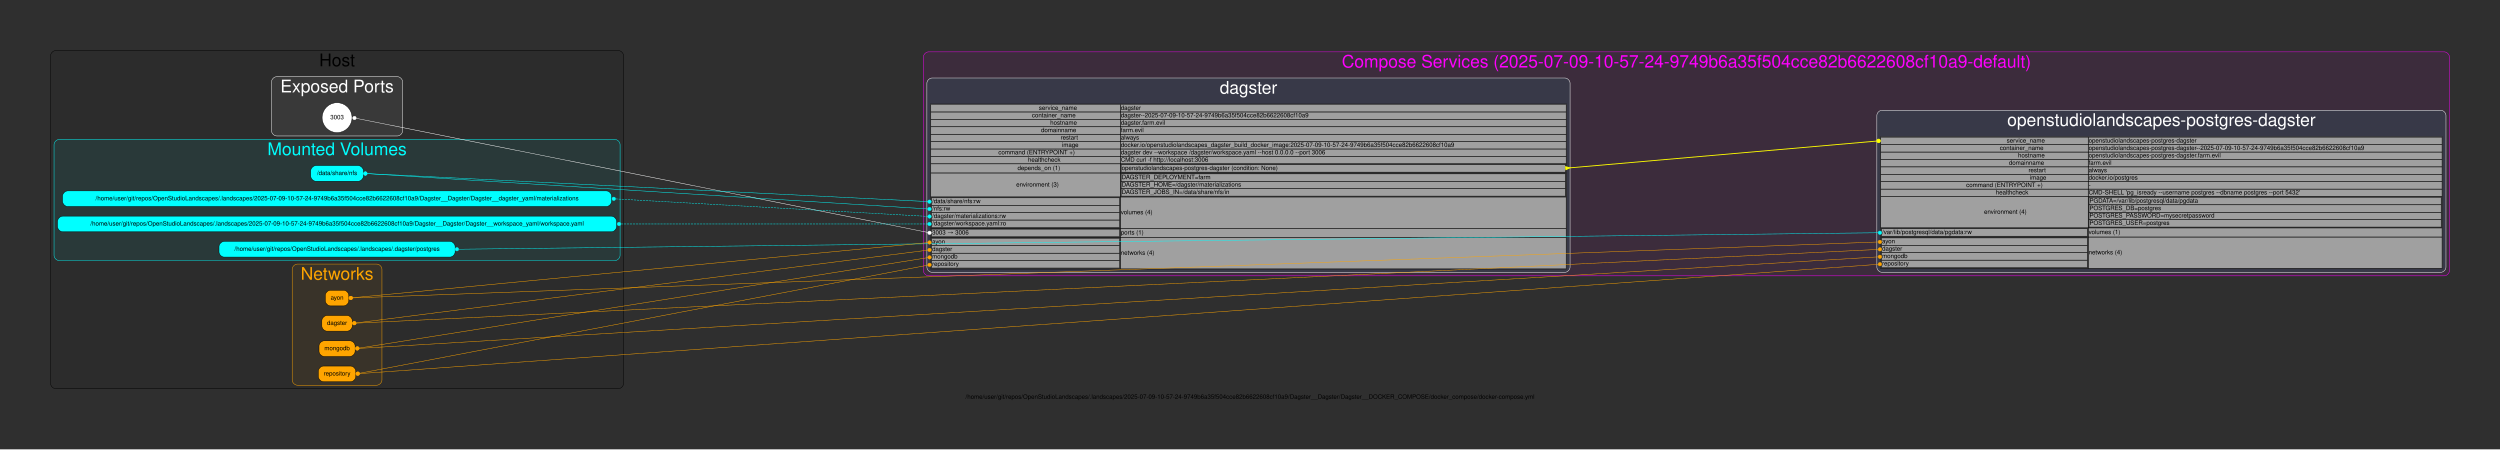
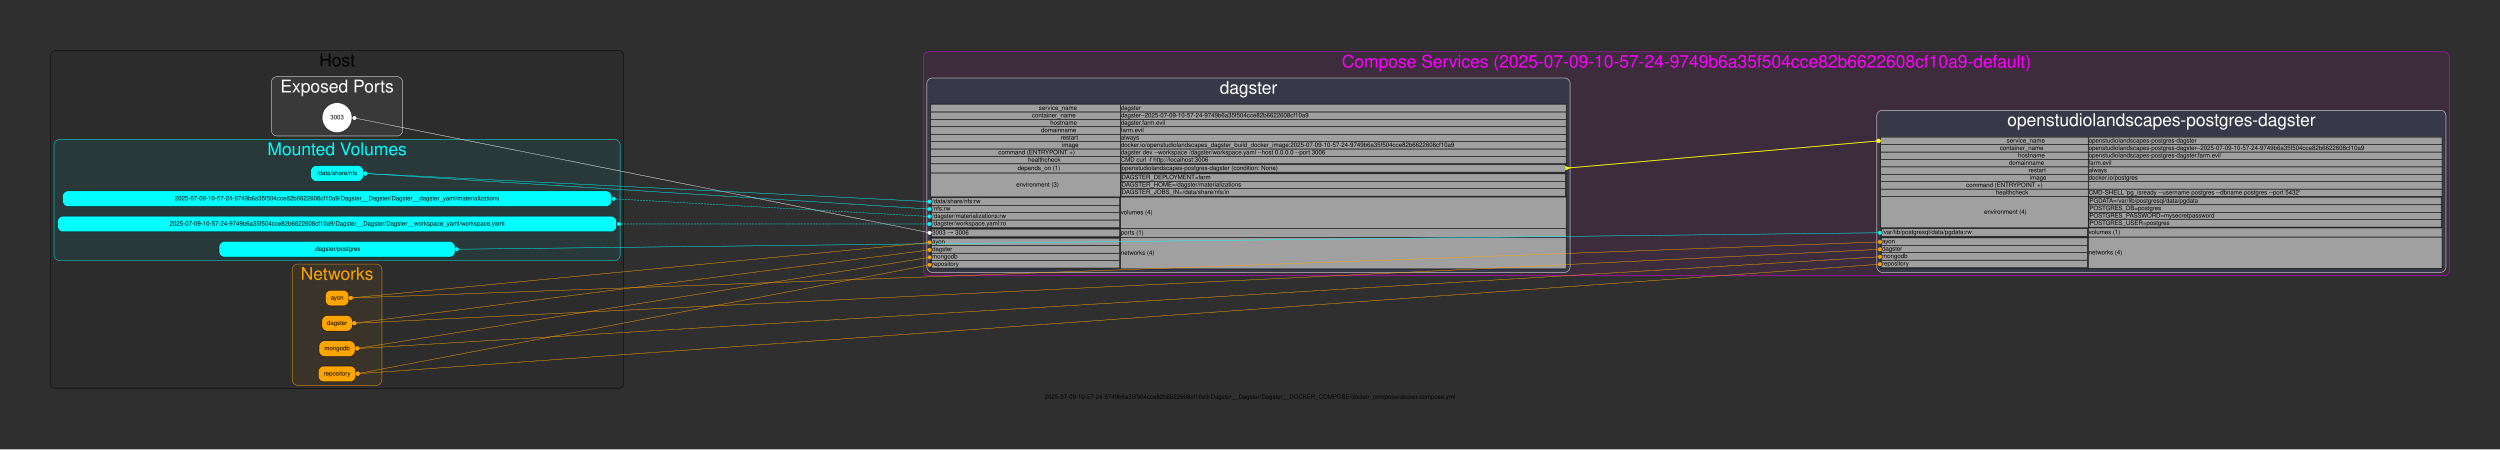
<svg xmlns="http://www.w3.org/2000/svg" width="5737pt" height="1031pt" viewBox="0.00 0.00 5737.00 1031.00">
  <g id="graph0" class="graph" transform="scale(1 1) rotate(0) translate(108 923)">
    <polygon fill="#2f2f2f" stroke="transparent" points="-108,108 -108,-923 5629,-923 5629,108 -108,108" />
-     <text text-anchor="middle" x="2760.5" y="-7.8" font-family="Helvetica,sans-Serif" font-size="14.00">/home/user/git/repos/OpenStudioLandscapes/.landscapes/2025-07-09-10-57-24-9749b6a35f504cce82b6622608cf10a9/Dagster__Dagster/Dagster__DOCKER_COMPOSE/docker_compose/docker-compose.yml</text>
+     <text text-anchor="middle" x="2760.5" y="-7.8" font-family="Helvetica,sans-Serif" font-size="14.00">2025-07-09-10-57-24-9749b6a35f504cce82b6622608cf10a9/Dagster__Dagster/Dagster__DOCKER_COMPOSE/docker_compose/docker-compose.yml</text>
    <g id="clust1" class="cluster">
      <path fill="#ff00ff" fill-opacity="0.063" stroke="#ff00ff" d="M2023,-290C2023,-290 5501,-290 5501,-290 5507,-290 5513,-296 5513,-302 5513,-302 5513,-792 5513,-792 5513,-798 5507,-804 5501,-804 5501,-804 2023,-804 2023,-804 2017,-804 2011,-798 2011,-792 2011,-792 2011,-302 2011,-302 2011,-296 2017,-290 2023,-290" />
      <text text-anchor="middle" x="3762" y="-768" font-family="Helvetica,sans-Serif" font-size="40.00" fill="#ff00ff">Compose Services (2025-07-09-10-57-24-9749b6a35f504cce82b6622608cf10a9-default)</text>
    </g>
    <g id="clust2" class="cluster">
      <path fill="#00ffff" fill-opacity="0.063" stroke="white" d="M2031,-298C2031,-298 3483,-298 3483,-298 3489,-298 3495,-304 3495,-310 3495,-310 3495,-732 3495,-732 3495,-738 3489,-744 3483,-744 3483,-744 2031,-744 2031,-744 2025,-744 2019,-738 2019,-732 2019,-732 2019,-310 2019,-310 2019,-304 2025,-298 2031,-298" />
      <text text-anchor="middle" x="2757" y="-708" font-family="Helvetica,sans-Serif" font-size="40.00" fill="white">dagster</text>
    </g>
    <g id="clust3" class="cluster">
      <path fill="#00ffff" fill-opacity="0.063" stroke="white" d="M4211,-298C4211,-298 5493,-298 5493,-298 5499,-298 5505,-304 5505,-310 5505,-310 5505,-658 5505,-658 5505,-664 5499,-670 5493,-670 5493,-670 4211,-670 4211,-670 4205,-670 4199,-664 4199,-658 4199,-658 4199,-310 4199,-310 4199,-304 4205,-298 4211,-298" />
      <text text-anchor="middle" x="4852" y="-634" font-family="Helvetica,sans-Serif" font-size="40.00" fill="white">openstudiolandscapes-postgres-dagster</text>
    </g>
    <g id="clust4" class="cluster">
      <path fill="#000000" fill-opacity="0.063" stroke="#000000" d="M20,-31C20,-31 1311,-31 1311,-31 1317,-31 1323,-37 1323,-43 1323,-43 1323,-795 1323,-795 1323,-801 1317,-807 1311,-807 1311,-807 20,-807 20,-807 14,-807 8,-801 8,-795 8,-795 8,-43 8,-43 8,-37 14,-31 20,-31" />
      <text text-anchor="middle" x="665.5" y="-771" font-family="Helvetica,sans-Serif" font-size="40.00" fill="#000000">Host</text>
    </g>
    <g id="clust5" class="cluster">
      <path fill="#ffffff" fill-opacity="0.063" stroke="#ffffff" d="M527.05,-611C527.05,-611 803.95,-611 803.95,-611 809.95,-611 815.95,-617 815.95,-623 815.95,-623 815.95,-735 815.95,-735 815.95,-741 809.95,-747 803.95,-747 803.95,-747 527.05,-747 527.05,-747 521.05,-747 515.05,-741 515.05,-735 515.05,-735 515.05,-623 515.05,-623 515.05,-617 521.05,-611 527.05,-611" />
      <text text-anchor="middle" x="665.5" y="-711" font-family="Helvetica,sans-Serif" font-size="40.00" fill="#ffffff">Exposed Ports</text>
    </g>
    <g id="clust6" class="cluster">
      <path fill="#00ffff" fill-opacity="0.063" stroke="#00ffff" d="M28,-325C28,-325 1303,-325 1303,-325 1309,-325 1315,-331 1315,-337 1315,-337 1315,-591 1315,-591 1315,-597 1309,-603 1303,-603 1303,-603 28,-603 28,-603 22,-603 16,-597 16,-591 16,-591 16,-337 16,-337 16,-331 22,-325 28,-325" />
      <text text-anchor="middle" x="665.5" y="-567" font-family="Helvetica,sans-Serif" font-size="40.00" fill="#00ffff">Mounted Volumes</text>
    </g>
    <g id="clust7" class="cluster">
      <path fill="#ffa500" fill-opacity="0.063" stroke="#ffa500" d="M574.5,-39C574.5,-39 756.5,-39 756.5,-39 762.5,-39 768.5,-45 768.5,-51 768.5,-51 768.5,-305 768.5,-305 768.5,-311 762.5,-317 756.5,-317 756.5,-317 574.5,-317 574.5,-317 568.5,-317 562.5,-311 562.5,-305 562.5,-305 562.5,-51 562.5,-51 562.5,-45 568.5,-39 574.5,-39" />
      <text text-anchor="middle" x="665.5" y="-281" font-family="Helvetica,sans-Serif" font-size="40.00" fill="#ffa500">Networks</text>
    </g>
    <g id="node1" class="node">
      <polygon fill="#a0a0a0" stroke="transparent" points="3487,-684.5 2027,-684.5 2027,-305.5 3487,-305.5 3487,-684.5" />
      <polygon fill="none" stroke="#0a0a0a" points="2028,-666 2028,-683 2463,-683 2463,-666 2028,-666" />
      <text text-anchor="start" x="2276" y="-670.8" font-family="Helvetica,sans-Serif" font-size="14.00">            service_name        </text>
      <polygon fill="none" stroke="#0a0a0a" points="2463,-666 2463,-683 3486,-683 3486,-666 2463,-666" />
      <text text-anchor="start" x="2464" y="-670.8" font-family="Helvetica,sans-Serif" font-size="14.00">            dagster        </text>
      <polygon fill="none" stroke="#0a0a0a" points="2028,-649 2028,-666 2463,-666 2463,-649 2028,-649" />
      <text text-anchor="start" x="2260" y="-653.8" font-family="Helvetica,sans-Serif" font-size="14.00">            container_name        </text>
      <polygon fill="none" stroke="#0a0a0a" points="2463,-649 2463,-666 3486,-666 3486,-649 2463,-649" />
      <text text-anchor="start" x="2464" y="-653.8" font-family="Helvetica,sans-Serif" font-size="14.00">            dagster--2025-07-09-10-57-24-9749b6a35f504cce82b6622608cf10a9        </text>
      <polygon fill="none" stroke="#0a0a0a" points="2028,-632 2028,-649 2463,-649 2463,-632 2028,-632" />
      <text text-anchor="start" x="2302" y="-636.8" font-family="Helvetica,sans-Serif" font-size="14.00">            hostname        </text>
      <polygon fill="none" stroke="#0a0a0a" points="2463,-632 2463,-649 3486,-649 3486,-632 2463,-632" />
      <text text-anchor="start" x="2464" y="-636.8" font-family="Helvetica,sans-Serif" font-size="14.00">            dagster.farm.evil        </text>
      <polygon fill="none" stroke="#0a0a0a" points="2028,-615 2028,-632 2463,-632 2463,-615 2028,-615" />
      <text text-anchor="start" x="2281" y="-619.8" font-family="Helvetica,sans-Serif" font-size="14.00">            domainname        </text>
      <polygon fill="none" stroke="#0a0a0a" points="2463,-615 2463,-632 3486,-632 3486,-615 2463,-615" />
      <text text-anchor="start" x="2464" y="-619.8" font-family="Helvetica,sans-Serif" font-size="14.00">            farm.evil        </text>
      <polygon fill="none" stroke="#0a0a0a" points="2028,-598 2028,-615 2463,-615 2463,-598 2028,-598" />
      <text text-anchor="start" x="2326" y="-602.8" font-family="Helvetica,sans-Serif" font-size="14.00">            restart        </text>
      <polygon fill="none" stroke="#0a0a0a" points="2463,-598 2463,-615 3486,-615 3486,-598 2463,-598" />
      <text text-anchor="start" x="2464" y="-602.8" font-family="Helvetica,sans-Serif" font-size="14.00">            always        </text>
      <polygon fill="none" stroke="#0a0a0a" points="2028,-581 2028,-598 2463,-598 2463,-581 2028,-581" />
      <text text-anchor="start" x="2329" y="-585.8" font-family="Helvetica,sans-Serif" font-size="14.00">            image        </text>
      <polygon fill="none" stroke="#0a0a0a" points="2463,-581 2463,-598 3486,-598 3486,-581 2463,-581" />
      <text text-anchor="start" x="2464" y="-585.8" font-family="Helvetica,sans-Serif" font-size="14.00">            docker.io/openstudiolandscapes_dagster_build_docker_image:2025-07-09-10-57-24-9749b6a35f504cce82b6622608cf10a9        </text>
      <polygon fill="none" stroke="#0a0a0a" points="2028,-564 2028,-581 2463,-581 2463,-564 2028,-564" />
      <text text-anchor="start" x="2183" y="-568.8" font-family="Helvetica,sans-Serif" font-size="14.00">            command (ENTRYPOINT +)        </text>
      <polygon fill="none" stroke="#0a0a0a" points="2463,-564 2463,-581 3486,-581 3486,-564 2463,-564" />
      <text text-anchor="start" x="2464" y="-568.8" font-family="Helvetica,sans-Serif" font-size="14.00">            dagster dev --workspace /dagster/workspace.yaml --host 0.0.0.0 --port 3006        </text>
      <polygon fill="none" stroke="#0a0a0a" points="2028,-547 2028,-564 2463,-564 2463,-547 2028,-547" />
      <text text-anchor="start" x="2251" y="-551.8" font-family="Helvetica,sans-Serif" font-size="14.00">                healthcheck            </text>
      <polygon fill="none" stroke="#0a0a0a" points="2463,-547 2463,-564 3486,-564 3486,-547 2463,-547" />
      <text text-anchor="start" x="2464" y="-551.8" font-family="Helvetica,sans-Serif" font-size="14.00">                CMD curl -f http://localhost:3006            </text>
      <polygon fill="none" stroke="#0a0a0a" points="2028,-526 2028,-547 2463,-547 2463,-526 2028,-526" />
      <text text-anchor="start" x="2227" y="-532.8" font-family="Helvetica,sans-Serif" font-size="14.00">                depends_on (1)            </text>
      <polygon fill="none" stroke="#0a0a0a" points="2463,-526 2463,-547 3486,-547 3486,-526 2463,-526" />
      <polygon fill="none" stroke="#0a0a0a" points="2465,-528 2465,-545 3484,-545 3484,-528 2465,-528" />
      <text text-anchor="start" x="2466" y="-532.8" font-family="Helvetica,sans-Serif" font-size="14.00">                            openstudiolandscapes-postgres-dagster (condition: None)                        </text>
      <polygon fill="none" stroke="#0a0a0a" points="2464,-527 2464,-546 3485,-546 3485,-527 2464,-527" />
      <polygon fill="none" stroke="#0a0a0a" points="2028,-471 2028,-526 2463,-526 2463,-471 2028,-471" />
      <text text-anchor="start" x="2224" y="-494.8" font-family="Helvetica,sans-Serif" font-size="14.00">                environment (3)            </text>
      <polygon fill="none" stroke="#0a0a0a" points="2463,-471 2463,-526 3486,-526 3486,-471 2463,-471" />
      <polygon fill="none" stroke="#0a0a0a" points="2465,-507 2465,-524 3484,-524 3484,-507 2465,-507" />
      <text text-anchor="start" x="2466" y="-511.8" font-family="Helvetica,sans-Serif" font-size="14.00">                            DAGSTER_DEPLOYMENT=farm                        </text>
      <polygon fill="none" stroke="#0a0a0a" points="2465,-490 2465,-507 3484,-507 3484,-490 2465,-490" />
      <text text-anchor="start" x="2466" y="-494.8" font-family="Helvetica,sans-Serif" font-size="14.00">                            DAGSTER_HOME=/dagster/materializations                        </text>
      <polygon fill="none" stroke="#0a0a0a" points="2465,-473 2465,-490 3484,-490 3484,-473 2465,-473" />
      <text text-anchor="start" x="2466" y="-477.8" font-family="Helvetica,sans-Serif" font-size="14.00">                            DAGSTER_JOBS_IN=/data/share/nfs/in                        </text>
      <polygon fill="none" stroke="#0a0a0a" points="2464,-472 2464,-525 3485,-525 3485,-472 2464,-472" />
      <polygon fill="none" stroke="#0a0a0a" points="2028,-399 2028,-471 2463,-471 2463,-399 2028,-399" />
      <polygon fill="none" stroke="#0a0a0a" points="2030,-452 2030,-469 2461,-469 2461,-452 2030,-452" />
      <text text-anchor="start" x="2031" y="-456.8" font-family="Helvetica,sans-Serif" font-size="14.00">                            /data/share/nfs:rw                        </text>
      <polygon fill="none" stroke="#0a0a0a" points="2030,-435 2030,-452 2461,-452 2461,-435 2030,-435" />
      <text text-anchor="start" x="2031" y="-439.8" font-family="Helvetica,sans-Serif" font-size="14.00">                            /nfs:rw                        </text>
      <polygon fill="none" stroke="#0a0a0a" points="2030,-418 2030,-435 2461,-435 2461,-418 2030,-418" />
      <text text-anchor="start" x="2031" y="-422.8" font-family="Helvetica,sans-Serif" font-size="14.00">                            /dagster/materializations:rw                        </text>
      <polygon fill="none" stroke="#0a0a0a" points="2030,-401 2030,-418 2461,-418 2461,-401 2030,-401" />
      <text text-anchor="start" x="2031" y="-405.8" font-family="Helvetica,sans-Serif" font-size="14.00">                            /dagster/workspace.yaml:ro                        </text>
      <polygon fill="none" stroke="#0a0a0a" points="2029,-400 2029,-470 2462,-470 2462,-400 2029,-400" />
      <polygon fill="none" stroke="#0a0a0a" points="2463,-399 2463,-471 3486,-471 3486,-399 2463,-399" />
      <text text-anchor="start" x="2464" y="-431.3" font-family="Helvetica,sans-Serif" font-size="14.00">                volumes (4)            </text>
      <polygon fill="none" stroke="#0a0a0a" points="2028,-378 2028,-399 2463,-399 2463,-378 2028,-378" />
      <polygon fill="none" stroke="#0a0a0a" points="2030,-380 2030,-397 2461,-397 2461,-380 2030,-380" />
      <text text-anchor="start" x="2031" y="-384.8" font-family="Helvetica,sans-Serif" font-size="14.00">                            3003 → 3006                        </text>
      <polygon fill="none" stroke="#0a0a0a" points="2029,-379 2029,-398 2462,-398 2462,-379 2029,-379" />
      <polygon fill="none" stroke="#0a0a0a" points="2463,-378 2463,-399 3486,-399 3486,-378 2463,-378" />
      <text text-anchor="start" x="2464" y="-384.8" font-family="Helvetica,sans-Serif" font-size="14.00">                ports (1)            </text>
      <polygon fill="none" stroke="#0a0a0a" points="2028,-306 2028,-378 2463,-378 2463,-306 2028,-306" />
      <polygon fill="none" stroke="#0a0a0a" points="2030,-359 2030,-376 2461,-376 2461,-359 2030,-359" />
      <text text-anchor="start" x="2031" y="-363.8" font-family="Helvetica,sans-Serif" font-size="14.00">                            ayon                        </text>
      <polygon fill="none" stroke="#0a0a0a" points="2030,-342 2030,-359 2461,-359 2461,-342 2030,-342" />
      <text text-anchor="start" x="2031" y="-346.8" font-family="Helvetica,sans-Serif" font-size="14.00">                            dagster                        </text>
      <polygon fill="none" stroke="#0a0a0a" points="2030,-325 2030,-342 2461,-342 2461,-325 2030,-325" />
      <text text-anchor="start" x="2031" y="-329.8" font-family="Helvetica,sans-Serif" font-size="14.00">                            mongodb                        </text>
      <polygon fill="none" stroke="#0a0a0a" points="2030,-308 2030,-325 2461,-325 2461,-308 2030,-308" />
      <text text-anchor="start" x="2031" y="-312.8" font-family="Helvetica,sans-Serif" font-size="14.00">                            repository                        </text>
      <polygon fill="none" stroke="#0a0a0a" points="2029,-307 2029,-377 2462,-377 2462,-307 2029,-307" />
      <polygon fill="none" stroke="#0a0a0a" points="2463,-306 2463,-378 3486,-378 3486,-306 2463,-306" />
      <text text-anchor="start" x="2464" y="-338.3" font-family="Helvetica,sans-Serif" font-size="14.00">                networks (4)            </text>
      <polygon fill="none" stroke="#0a0a0a" points="2027,-305.5 2027,-684.5 3487,-684.5 3487,-305.5 2027,-305.5" />
    </g>
    <g id="node2" class="node">
      <polygon fill="#a0a0a0" stroke="transparent" points="5497,-609.5 4207,-609.5 4207,-306.5 5497,-306.5 5497,-609.5" />
      <polygon fill="none" stroke="#0a0a0a" points="4208,-591 4208,-608 4684,-608 4684,-591 4208,-591" />
      <text text-anchor="start" x="4497" y="-595.8" font-family="Helvetica,sans-Serif" font-size="14.00">            service_name        </text>
      <polygon fill="none" stroke="#0a0a0a" points="4684,-591 4684,-608 5496,-608 5496,-591 4684,-591" />
      <text text-anchor="start" x="4685" y="-595.8" font-family="Helvetica,sans-Serif" font-size="14.00">            openstudiolandscapes-postgres-dagster        </text>
      <polygon fill="none" stroke="#0a0a0a" points="4208,-574 4208,-591 4684,-591 4684,-574 4208,-574" />
      <text text-anchor="start" x="4481" y="-578.8" font-family="Helvetica,sans-Serif" font-size="14.00">            container_name        </text>
      <polygon fill="none" stroke="#0a0a0a" points="4684,-574 4684,-591 5496,-591 5496,-574 4684,-574" />
      <text text-anchor="start" x="4685" y="-578.8" font-family="Helvetica,sans-Serif" font-size="14.00">            openstudiolandscapes-postgres-dagster--2025-07-09-10-57-24-9749b6a35f504cce82b6622608cf10a9        </text>
      <polygon fill="none" stroke="#0a0a0a" points="4208,-557 4208,-574 4684,-574 4684,-557 4208,-557" />
      <text text-anchor="start" x="4523" y="-561.8" font-family="Helvetica,sans-Serif" font-size="14.00">            hostname        </text>
      <polygon fill="none" stroke="#0a0a0a" points="4684,-557 4684,-574 5496,-574 5496,-557 4684,-557" />
      <text text-anchor="start" x="4685" y="-561.8" font-family="Helvetica,sans-Serif" font-size="14.00">            openstudiolandscapes-postgres-dagster.farm.evil        </text>
      <polygon fill="none" stroke="#0a0a0a" points="4208,-540 4208,-557 4684,-557 4684,-540 4208,-540" />
      <text text-anchor="start" x="4502" y="-544.8" font-family="Helvetica,sans-Serif" font-size="14.00">            domainname        </text>
      <polygon fill="none" stroke="#0a0a0a" points="4684,-540 4684,-557 5496,-557 5496,-540 4684,-540" />
      <text text-anchor="start" x="4685" y="-544.8" font-family="Helvetica,sans-Serif" font-size="14.00">            farm.evil        </text>
      <polygon fill="none" stroke="#0a0a0a" points="4208,-523 4208,-540 4684,-540 4684,-523 4208,-523" />
      <text text-anchor="start" x="4547" y="-527.8" font-family="Helvetica,sans-Serif" font-size="14.00">            restart        </text>
      <polygon fill="none" stroke="#0a0a0a" points="4684,-523 4684,-540 5496,-540 5496,-523 4684,-523" />
      <text text-anchor="start" x="4685" y="-527.8" font-family="Helvetica,sans-Serif" font-size="14.00">            always        </text>
      <polygon fill="none" stroke="#0a0a0a" points="4208,-506 4208,-523 4684,-523 4684,-506 4208,-506" />
      <text text-anchor="start" x="4550" y="-510.8" font-family="Helvetica,sans-Serif" font-size="14.00">            image        </text>
      <polygon fill="none" stroke="#0a0a0a" points="4684,-506 4684,-523 5496,-523 5496,-506 4684,-506" />
      <text text-anchor="start" x="4685" y="-510.8" font-family="Helvetica,sans-Serif" font-size="14.00">            docker.io/postgres        </text>
      <polygon fill="none" stroke="#0a0a0a" points="4208,-489 4208,-506 4684,-506 4684,-489 4208,-489" />
      <text text-anchor="start" x="4404" y="-493.8" font-family="Helvetica,sans-Serif" font-size="14.00">            command (ENTRYPOINT +)        </text>
      <polygon fill="none" stroke="#0a0a0a" points="4684,-489 4684,-506 5496,-506 5496,-489 4684,-489" />
      <text text-anchor="start" x="4685" y="-493.8" font-family="Helvetica,sans-Serif" font-size="14.00">            -        </text>
      <polygon fill="none" stroke="#0a0a0a" points="4208,-472 4208,-489 4684,-489 4684,-472 4208,-472" />
      <text text-anchor="start" x="4472" y="-476.8" font-family="Helvetica,sans-Serif" font-size="14.00">                healthcheck            </text>
      <polygon fill="none" stroke="#0a0a0a" points="4684,-472 4684,-489 5496,-489 5496,-472 4684,-472" />
      <text text-anchor="start" x="4685" y="-476.8" font-family="Helvetica,sans-Serif" font-size="14.00">                CMD-SHELL 'pg_isready --username postgres --dbname postgres --port 5432'            </text>
      <polygon fill="none" stroke="#0a0a0a" points="4208,-400 4208,-472 4684,-472 4684,-400 4208,-400" />
      <text text-anchor="start" x="4445" y="-432.3" font-family="Helvetica,sans-Serif" font-size="14.00">                environment (4)            </text>
      <polygon fill="none" stroke="#0a0a0a" points="4684,-400 4684,-472 5496,-472 5496,-400 4684,-400" />
      <polygon fill="none" stroke="#0a0a0a" points="4686,-453 4686,-470 5494,-470 5494,-453 4686,-453" />
      <text text-anchor="start" x="4687" y="-457.8" font-family="Helvetica,sans-Serif" font-size="14.00">                            PGDATA=/var/lib/postgresql/data/pgdata                        </text>
      <polygon fill="none" stroke="#0a0a0a" points="4686,-436 4686,-453 5494,-453 5494,-436 4686,-436" />
      <text text-anchor="start" x="4687" y="-440.8" font-family="Helvetica,sans-Serif" font-size="14.00">                            POSTGRES_DB=postgres                        </text>
      <polygon fill="none" stroke="#0a0a0a" points="4686,-419 4686,-436 5494,-436 5494,-419 4686,-419" />
      <text text-anchor="start" x="4687" y="-423.8" font-family="Helvetica,sans-Serif" font-size="14.00">                            POSTGRES_PASSWORD=mysecretpassword                        </text>
      <polygon fill="none" stroke="#0a0a0a" points="4686,-402 4686,-419 5494,-419 5494,-402 4686,-402" />
      <text text-anchor="start" x="4687" y="-406.8" font-family="Helvetica,sans-Serif" font-size="14.00">                            POSTGRES_USER=postgres                        </text>
      <polygon fill="none" stroke="#0a0a0a" points="4685,-401 4685,-471 5495,-471 5495,-401 4685,-401" />
      <polygon fill="none" stroke="#0a0a0a" points="4208,-379 4208,-400 4684,-400 4684,-379 4208,-379" />
      <polygon fill="none" stroke="#0a0a0a" points="4210,-381 4210,-398 4682,-398 4682,-381 4210,-381" />
      <text text-anchor="start" x="4211" y="-385.8" font-family="Helvetica,sans-Serif" font-size="14.00">                            /var/lib/postgresql/data/pgdata:rw                        </text>
      <polygon fill="none" stroke="#0a0a0a" points="4209,-380 4209,-399 4683,-399 4683,-380 4209,-380" />
      <polygon fill="none" stroke="#0a0a0a" points="4684,-379 4684,-400 5496,-400 5496,-379 4684,-379" />
      <text text-anchor="start" x="4685" y="-385.8" font-family="Helvetica,sans-Serif" font-size="14.00">                volumes (1)            </text>
      <polygon fill="none" stroke="#0a0a0a" points="4208,-307 4208,-379 4684,-379 4684,-307 4208,-307" />
      <polygon fill="none" stroke="#0a0a0a" points="4210,-360 4210,-377 4682,-377 4682,-360 4210,-360" />
      <text text-anchor="start" x="4211" y="-364.8" font-family="Helvetica,sans-Serif" font-size="14.00">                            ayon                        </text>
      <polygon fill="none" stroke="#0a0a0a" points="4210,-343 4210,-360 4682,-360 4682,-343 4210,-343" />
      <text text-anchor="start" x="4211" y="-347.8" font-family="Helvetica,sans-Serif" font-size="14.00">                            dagster                        </text>
      <polygon fill="none" stroke="#0a0a0a" points="4210,-326 4210,-343 4682,-343 4682,-326 4210,-326" />
      <text text-anchor="start" x="4211" y="-330.8" font-family="Helvetica,sans-Serif" font-size="14.00">                            mongodb                        </text>
      <polygon fill="none" stroke="#0a0a0a" points="4210,-309 4210,-326 4682,-326 4682,-309 4210,-309" />
      <text text-anchor="start" x="4211" y="-313.8" font-family="Helvetica,sans-Serif" font-size="14.00">                            repository                        </text>
      <polygon fill="none" stroke="#0a0a0a" points="4209,-308 4209,-378 4683,-378 4683,-308 4209,-308" />
      <polygon fill="none" stroke="#0a0a0a" points="4684,-307 4684,-379 5496,-379 5496,-307 4684,-307" />
      <text text-anchor="start" x="4685" y="-339.3" font-family="Helvetica,sans-Serif" font-size="14.00">                networks (4)            </text>
      <polygon fill="none" stroke="#0a0a0a" points="4207,-306.5 4207,-609.5 5497,-609.5 5497,-306.5 4207,-306.5" />
    </g>
    <g id="edge1" class="edge">
      <path fill="none" stroke="yellow" stroke-width="2" d="M3495.21,-537.89C3576.96,-545.02 4124.19,-592.77 4198.62,-599.27" />
      <polygon fill="yellow" stroke="yellow" stroke-width="2" points="3485.3,-533.51 3494.96,-537.87 3484.7,-540.49 3485.3,-533.51" />
      <ellipse fill="yellow" stroke="yellow" stroke-width="2" cx="4203.02" cy="-599.65" rx="4" ry="4" />
    </g>
    <g id="node3" class="node">
      <ellipse fill="#ffffff" stroke="black" cx="665.5" cy="-653" rx="34.39" ry="34.39" />
      <text text-anchor="middle" x="665.5" y="-649.3" font-family="Helvetica,sans-Serif" font-size="14.00">3003</text>
    </g>
    <g id="edge2" class="edge">
      <path fill="none" stroke="#ffffff" d="M709.63,-651.38C815.26,-630.29 1915.86,-410.59 2020.95,-389.61" />
      <ellipse fill="#ffffff" stroke="#ffffff" cx="705.42" cy="-652.22" rx="4" ry="4" />
      <ellipse fill="#ffffff" stroke="#ffffff" cx="2025.08" cy="-388.78" rx="4" ry="4" />
    </g>
    <g id="node4" class="node">
      <path fill="#00ffff" stroke="black" d="M714,-543C714,-543 617,-543 617,-543 611,-543 605,-537 605,-531 605,-531 605,-519 605,-519 605,-513 611,-507 617,-507 617,-507 714,-507 714,-507 720,-507 726,-513 726,-519 726,-519 726,-531 726,-531 726,-537 720,-543 714,-543" />
      <text text-anchor="middle" x="665.5" y="-521.3" font-family="Helvetica,sans-Serif" font-size="14.00">/data/share/nfs</text>
    </g>
    <g id="edge3" class="edge">
      <path fill="none" stroke="#00ffff" d="M734.82,-524.58C840.33,-519.32 1916,-465.64 2020.8,-460.41" />
      <ellipse fill="#00ffff" stroke="#00ffff" cx="730.5" cy="-524.8" rx="4" ry="4" />
      <ellipse fill="#00ffff" stroke="#00ffff" cx="2025" cy="-460.2" rx="4" ry="4" />
    </g>
    <g id="edge4" class="edge">
      <path fill="none" stroke="#00ffff" d="M734.82,-524.48C840.33,-517.83 1916,-450.11 2020.8,-443.52" />
      <ellipse fill="#00ffff" stroke="#00ffff" cx="730.49" cy="-524.75" rx="4" ry="4" />
      <ellipse fill="#00ffff" stroke="#00ffff" cx="2025.01" cy="-443.25" rx="4" ry="4" />
    </g>
    <g id="node5" class="node">
      <path fill="#00ffff" stroke="black" d="M1283.5,-485C1283.5,-485 47.5,-485 47.5,-485 41.5,-485 35.5,-479 35.5,-473 35.5,-473 35.5,-461 35.5,-461 35.5,-455 41.5,-449 47.5,-449 47.5,-449 1283.5,-449 1283.5,-449 1289.5,-449 1295.5,-455 1295.5,-461 1295.5,-461 1295.5,-473 1295.5,-473 1295.5,-479 1289.5,-485 1283.5,-485" />
-       <text text-anchor="middle" x="665.5" y="-463.3" font-family="Helvetica,sans-Serif" font-size="14.00">/home/user/git/repos/OpenStudioLandscapes/.landscapes/2025-07-09-10-57-24-9749b6a35f504cce82b6622608cf10a9/Dagster__Dagster/Dagster__dagster_yaml/materializations</text>
+       <text text-anchor="middle" x="665.5" y="-463.3" font-family="Helvetica,sans-Serif" font-size="14.00">2025-07-09-10-57-24-9749b6a35f504cce82b6622608cf10a9/Dagster__Dagster/Dagster__dagster_yaml/materializations</text>
    </g>
    <g id="edge5" class="edge">
      <path fill="none" stroke="#00ffff" stroke-dasharray="5,2" d="M1304.73,-466.54C1379.86,-462.33 1945.98,-430.65 2020.84,-426.46" />
      <ellipse fill="#00ffff" stroke="#00ffff" cx="1300.49" cy="-466.78" rx="4" ry="4" />
      <ellipse fill="#00ffff" stroke="#00ffff" cx="2025.01" cy="-426.22" rx="4" ry="4" />
    </g>
    <g id="node6" class="node">
      <path fill="#00ffff" stroke="black" d="M1295,-427C1295,-427 36,-427 36,-427 30,-427 24,-421 24,-415 24,-415 24,-403 24,-403 24,-397 30,-391 36,-391 36,-391 1295,-391 1295,-391 1301,-391 1307,-397 1307,-403 1307,-403 1307,-415 1307,-415 1307,-421 1301,-427 1295,-427" />
-       <text text-anchor="middle" x="665.5" y="-405.3" font-family="Helvetica,sans-Serif" font-size="14.00">/home/user/git/repos/OpenStudioLandscapes/.landscapes/2025-07-09-10-57-24-9749b6a35f504cce82b6622608cf10a9/Dagster__Dagster/Dagster__workspace_yaml/workspace.yaml</text>
+       <text text-anchor="middle" x="665.5" y="-405.3" font-family="Helvetica,sans-Serif" font-size="14.00">2025-07-09-10-57-24-9749b6a35f504cce82b6622608cf10a9/Dagster__Dagster/Dagster__workspace_yaml/workspace.yaml</text>
    </g>
    <g id="edge6" class="edge">
      <path fill="none" stroke="#00ffff" stroke-dasharray="5,2" d="M1316.59,-409C1390.49,-409 1947.34,-409 2020.97,-409" />
      <ellipse fill="#00ffff" stroke="#00ffff" cx="1312.5" cy="-409" rx="4" ry="4" />
      <ellipse fill="#00ffff" stroke="#00ffff" cx="2025" cy="-409" rx="4" ry="4" />
    </g>
    <g id="node7" class="node">
      <path fill="#00ffff" stroke="black" d="M924.5,-369C924.5,-369 406.5,-369 406.5,-369 400.5,-369 394.5,-363 394.5,-357 394.5,-357 394.5,-345 394.5,-345 394.5,-339 400.5,-333 406.5,-333 406.5,-333 924.5,-333 924.5,-333 930.5,-333 936.5,-339 936.5,-345 936.5,-345 936.5,-357 936.5,-357 936.5,-363 930.5,-369 924.5,-369" />
-       <text text-anchor="middle" x="665.5" y="-347.3" font-family="Helvetica,sans-Serif" font-size="14.00">/home/user/git/repos/OpenStudioLandscapes/.landscapes/.dagster/postgres</text>
+       <text text-anchor="middle" x="665.5" y="-347.3" font-family="Helvetica,sans-Serif" font-size="14.00">.dagster/postgres</text>
    </g>
    <g id="edge7" class="edge">
      <path fill="none" stroke="#00ffff" d="M944.76,-351.1C1120.11,-353.13 4028.83,-386.9 4201.95,-388.91" />
      <ellipse fill="#00ffff" stroke="#00ffff" cx="940.5" cy="-351.05" rx="4" ry="4" />
      <ellipse fill="#00ffff" stroke="#00ffff" cx="4206" cy="-388.95" rx="4" ry="4" />
    </g>
    <g id="node8" class="node">
      <path fill="#ffa500" stroke="black" d="M680.5,-257C680.5,-257 650.5,-257 650.5,-257 644.5,-257 638.5,-251 638.5,-245 638.5,-245 638.5,-233 638.5,-233 638.5,-227 644.5,-221 650.5,-221 650.5,-221 680.5,-221 680.5,-221 686.5,-221 692.5,-227 692.5,-233 692.5,-233 692.5,-245 692.5,-245 692.5,-251 686.5,-257 680.5,-257" />
      <text text-anchor="middle" x="665.5" y="-235.3" font-family="Helvetica,sans-Serif" font-size="14.00">ayon</text>
    </g>
    <g id="edge8" class="edge">
      <path fill="none" stroke="#ffa500" d="M701.68,-239.78C807.94,-249.97 1915.18,-356.09 2020.9,-366.22" />
      <ellipse fill="#ffa500" stroke="#ffa500" cx="697.48" cy="-239.38" rx="4" ry="4" />
      <ellipse fill="#ffa500" stroke="#ffa500" cx="2025.02" cy="-366.62" rx="4" ry="4" />
    </g>
    <g id="edge12" class="edge">
      <path fill="none" stroke="#ffa500" d="M700.52,-239.29C880.24,-245.89 4021.06,-361.07 4201.88,-367.7" />
      <ellipse fill="#ffa500" stroke="#ffa500" cx="696.5" cy="-239.15" rx="4" ry="4" />
      <ellipse fill="#ffa500" stroke="#ffa500" cx="4206" cy="-367.85" rx="4" ry="4" />
    </g>
    <g id="node9" class="node">
      <path fill="#ffa500" stroke="black" d="M688.5,-199C688.5,-199 642.5,-199 642.5,-199 636.5,-199 630.5,-193 630.5,-187 630.5,-187 630.5,-175 630.5,-175 630.5,-169 636.5,-163 642.5,-163 642.5,-163 688.5,-163 688.5,-163 694.5,-163 700.5,-169 700.5,-175 700.5,-175 700.5,-187 700.5,-187 700.5,-193 694.5,-199 688.5,-199" />
      <text text-anchor="middle" x="665.5" y="-177.3" font-family="Helvetica,sans-Serif" font-size="14.00">dagster</text>
    </g>
    <g id="edge9" class="edge">
      <path fill="none" stroke="#ffa500" d="M709.63,-182.04C815.26,-195.48 1915.86,-335.6 2020.95,-348.98" />
      <ellipse fill="#ffa500" stroke="#ffa500" cx="705.47" cy="-181.51" rx="4" ry="4" />
      <ellipse fill="#ffa500" stroke="#ffa500" cx="2025.03" cy="-349.49" rx="4" ry="4" />
    </g>
    <g id="edge13" class="edge">
      <path fill="none" stroke="#ffa500" d="M708.5,-181.39C887.82,-190.07 4021.49,-341.87 4201.9,-350.61" />
      <ellipse fill="#ffa500" stroke="#ffa500" cx="704.5" cy="-181.19" rx="4" ry="4" />
      <ellipse fill="#ffa500" stroke="#ffa500" cx="4206" cy="-350.81" rx="4" ry="4" />
    </g>
    <g id="node10" class="node">
      <path fill="#ffa500" stroke="black" d="M695,-141C695,-141 636,-141 636,-141 630,-141 624,-135 624,-129 624,-129 624,-117 624,-117 624,-111 630,-105 636,-105 636,-105 695,-105 695,-105 701,-105 707,-111 707,-117 707,-117 707,-129 707,-129 707,-135 701,-141 695,-141" />
      <text text-anchor="middle" x="665.5" y="-119.3" font-family="Helvetica,sans-Serif" font-size="14.00">mongodb</text>
    </g>
    <g id="edge10" class="edge">
      <path fill="none" stroke="#ffa500" d="M716.59,-124.29C821.66,-141 1916.46,-315.1 2020.99,-331.73" />
      <ellipse fill="#ffa500" stroke="#ffa500" cx="712.45" cy="-123.63" rx="4" ry="4" />
      <ellipse fill="#ffa500" stroke="#ffa500" cx="2025.05" cy="-332.37" rx="4" ry="4" />
    </g>
    <g id="edge14" class="edge">
      <path fill="none" stroke="#ffa500" d="M715.49,-123.48C894.44,-134.26 4021.87,-322.67 4201.91,-333.51" />
      <ellipse fill="#ffa500" stroke="#ffa500" cx="711.49" cy="-123.24" rx="4" ry="4" />
      <ellipse fill="#ffa500" stroke="#ffa500" cx="4206.01" cy="-333.76" rx="4" ry="4" />
    </g>
    <g id="node11" class="node">
      <path fill="#ffa500" stroke="black" d="M696.5,-83C696.5,-83 634.5,-83 634.5,-83 628.5,-83 622.5,-77 622.5,-71 622.5,-71 622.5,-59 622.5,-59 622.5,-53 628.5,-47 634.5,-47 634.5,-47 696.5,-47 696.5,-47 702.5,-47 708.5,-53 708.5,-59 708.5,-59 708.5,-71 708.5,-71 708.5,-77 702.5,-83 696.5,-83" />
      <text text-anchor="middle" x="665.5" y="-61.3" font-family="Helvetica,sans-Serif" font-size="14.00">repository</text>
    </g>
    <g id="edge11" class="edge">
      <path fill="none" stroke="#ffa500" d="M717.58,-66.54C822.57,-86.51 1916.54,-294.61 2021,-314.48" />
      <ellipse fill="#ffa500" stroke="#ffa500" cx="713.43" cy="-65.75" rx="4" ry="4" />
      <ellipse fill="#ffa500" stroke="#ffa500" cx="2025.07" cy="-315.25" rx="4" ry="4" />
    </g>
    <g id="edge15" class="edge">
      <path fill="none" stroke="#ffa500" d="M716.49,-65.57C895.39,-78.45 4021.92,-303.46 4201.91,-316.42" />
      <ellipse fill="#ffa500" stroke="#ffa500" cx="712.49" cy="-65.29" rx="4" ry="4" />
      <ellipse fill="#ffa500" stroke="#ffa500" cx="4206.01" cy="-316.71" rx="4" ry="4" />
    </g>
  </g>
</svg>
